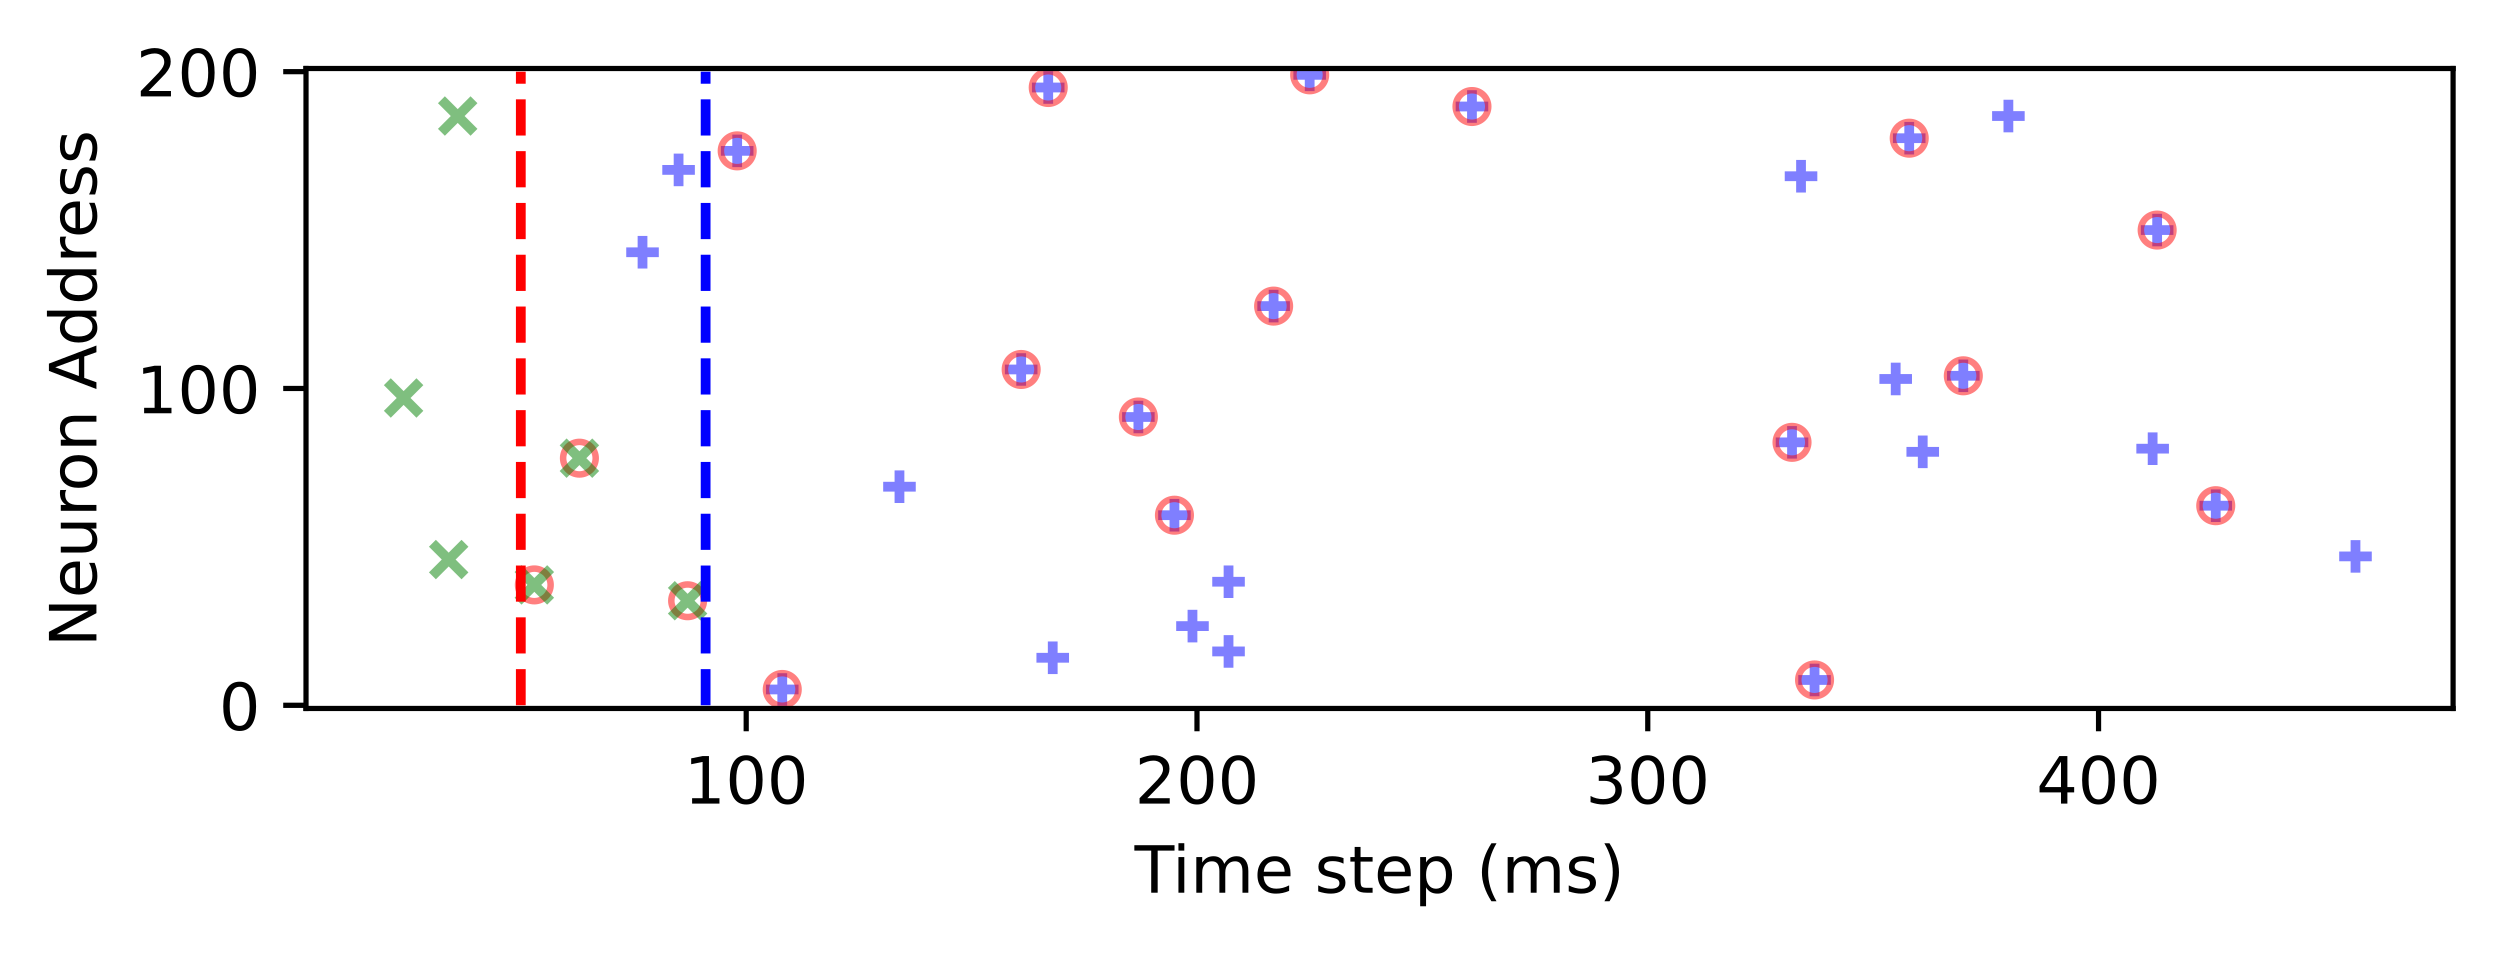
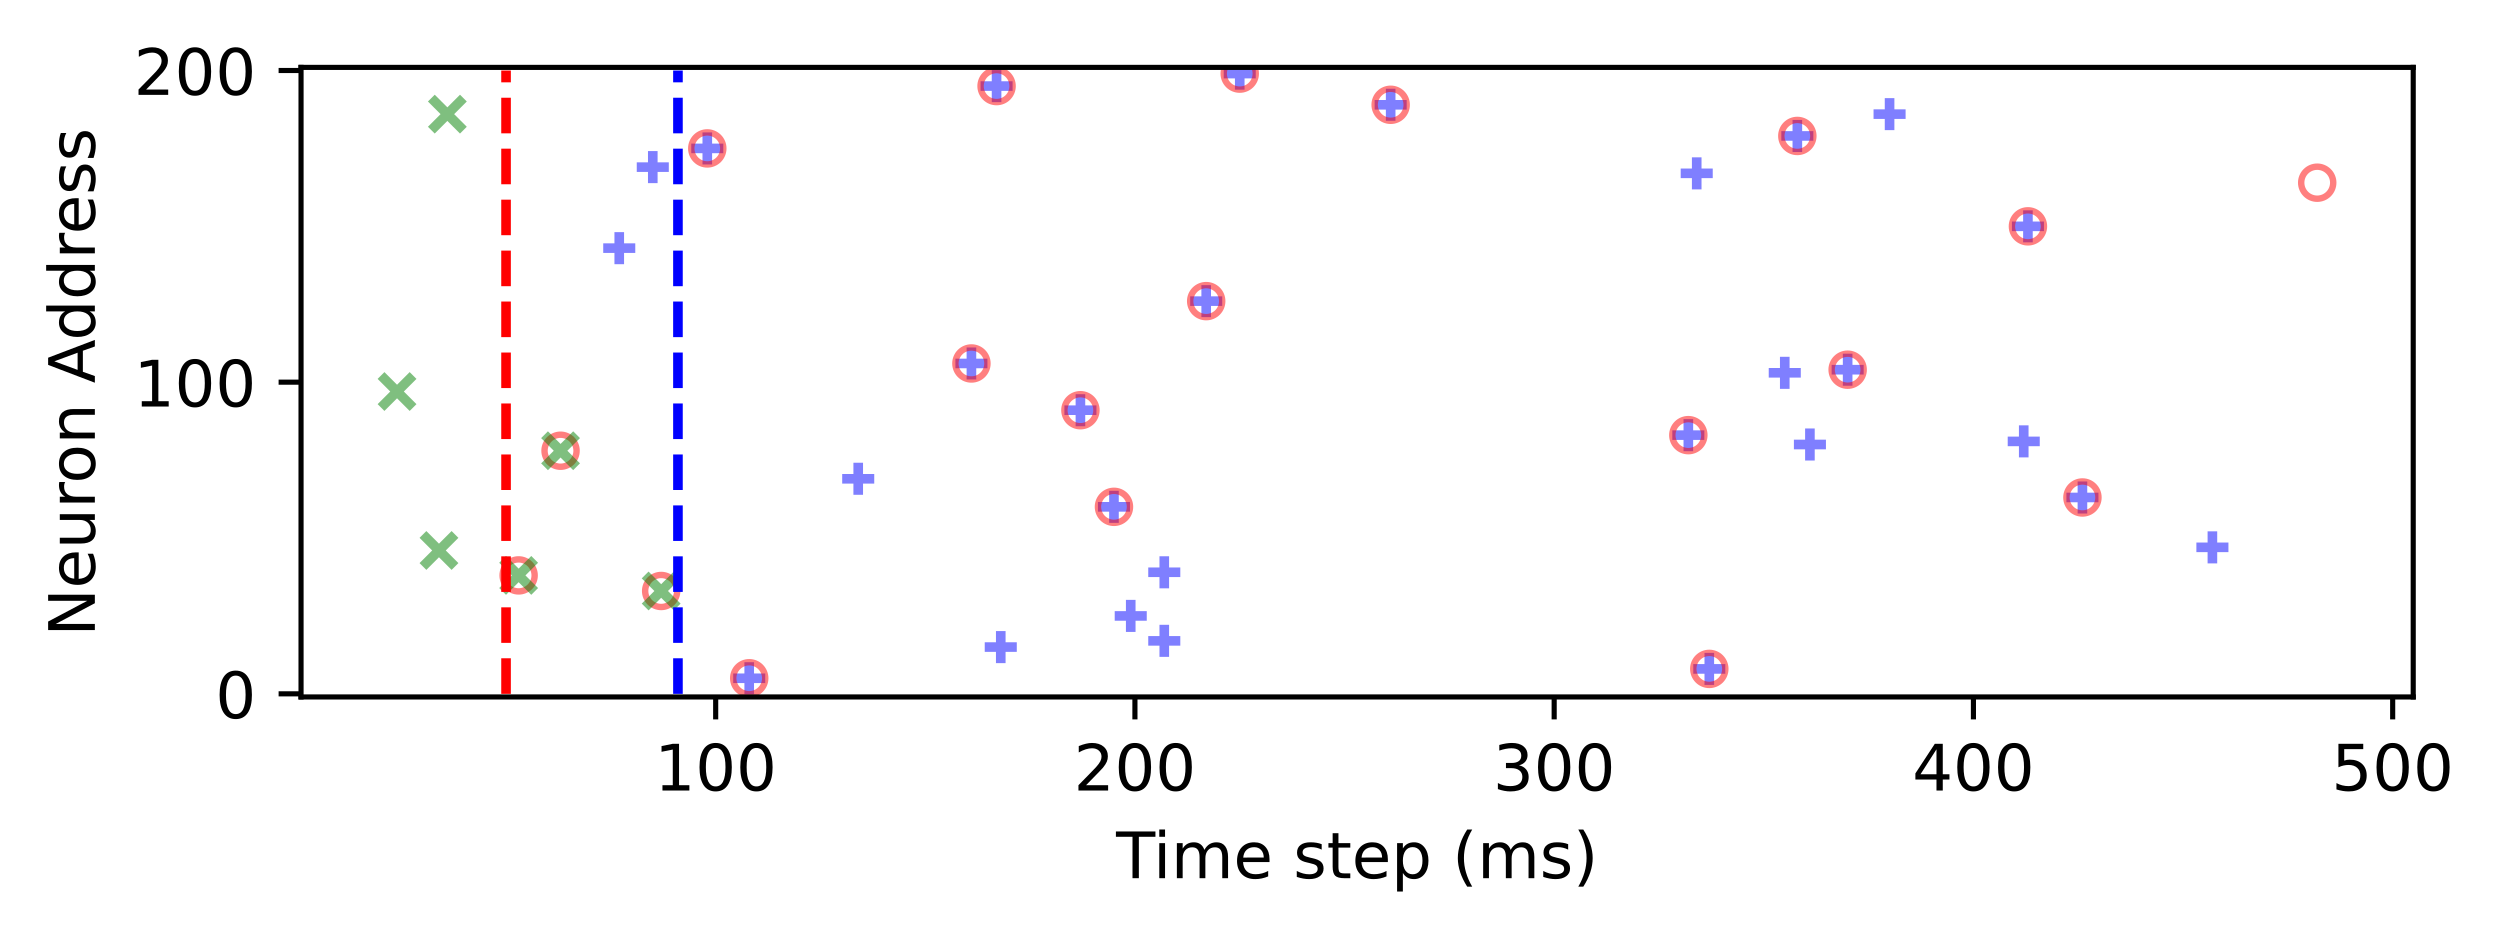
- <svg xmlns="http://www.w3.org/2000/svg" xmlns:xlink="http://www.w3.org/1999/xlink" width="383.693pt" height="146.29pt" viewBox="0 0 383.693 146.29" version="1.1">
+ <svg xmlns="http://www.w3.org/2000/svg" xmlns:xlink="http://www.w3.org/1999/xlink" width="390.032pt" height="146.29pt" viewBox="0 0 390.032 146.29" version="1.1">
  <defs>
    <style type="text/css">*{stroke-linejoin: round; stroke-linecap: butt}</style>
  </defs>
  <g id="figure_1">
    <g id="patch_1">
-       <path d="M 0 146.29  L 383.693 146.29  L 383.693 0  L 0 0  L 0 146.29  z " style="fill: none" />
+       <path d="M 0 146.29  L 390.032 146.29  L 390.032 0  L 0 0  L 0 146.29  z " style="fill: none" />
    </g>
    <g id="axes_1">
      <g id="patch_2">
        <path d="M 46.966 108.733  L 376.493 108.733  L 376.493 10.513  L 46.966 10.513  L 46.966 108.733  z " style="fill: none" />
      </g>
      <g id="PathCollection_1">
        <defs>
-           <path id="m34b62038bd" d="M -2.5 0  L 2.5 0  M 0 2.5  L 0 -2.5  " style="stroke: #0000ff; stroke-opacity: 0.5; stroke-width: 1.5" />
+           <path id="mdd793f784d" d="M -2.5 0  L 2.5 0  M 0 2.5  L 0 -2.5  " style="stroke: #0000ff; stroke-opacity: 0.5; stroke-width: 1.5" />
        </defs>
-         <g clip-path="url(#p86504b65fc)">
-           <use xlink:href="#m34b62038bd" x="98.612" y="38.715" style="fill: #0000ff; fill-opacity: 0.5; stroke: #0000ff; stroke-opacity: 0.5; stroke-width: 1.5" />
-           <use xlink:href="#m34b62038bd" x="104.147" y="26.073" style="fill: #0000ff; fill-opacity: 0.5; stroke: #0000ff; stroke-opacity: 0.5; stroke-width: 1.5" />
-           <use xlink:href="#m34b62038bd" x="113.141" y="23.155" style="fill: #0000ff; fill-opacity: 0.5; stroke: #0000ff; stroke-opacity: 0.5; stroke-width: 1.5" />
-           <use xlink:href="#m34b62038bd" x="120.059" y="105.816" style="fill: #0000ff; fill-opacity: 0.5; stroke: #0000ff; stroke-opacity: 0.5; stroke-width: 1.5" />
-           <use xlink:href="#m34b62038bd" x="138.048" y="74.697" style="fill: #0000ff; fill-opacity: 0.5; stroke: #0000ff; stroke-opacity: 0.5; stroke-width: 1.5" />
-           <use xlink:href="#m34b62038bd" x="156.727" y="56.706" style="fill: #0000ff; fill-opacity: 0.5; stroke: #0000ff; stroke-opacity: 0.5; stroke-width: 1.5" />
-           <use xlink:href="#m34b62038bd" x="160.879" y="13.43" style="fill: #0000ff; fill-opacity: 0.5; stroke: #0000ff; stroke-opacity: 0.5; stroke-width: 1.5" />
-           <use xlink:href="#m34b62038bd" x="161.57" y="100.954" style="fill: #0000ff; fill-opacity: 0.5; stroke: #0000ff; stroke-opacity: 0.5; stroke-width: 1.5" />
-           <use xlink:href="#m34b62038bd" x="174.715" y="63.999" style="fill: #0000ff; fill-opacity: 0.5; stroke: #0000ff; stroke-opacity: 0.5; stroke-width: 1.5" />
-           <use xlink:href="#m34b62038bd" x="180.25" y="79.073" style="fill: #0000ff; fill-opacity: 0.5; stroke: #0000ff; stroke-opacity: 0.5; stroke-width: 1.5" />
-           <use xlink:href="#m34b62038bd" x="183.018" y="96.091" style="fill: #0000ff; fill-opacity: 0.5; stroke: #0000ff; stroke-opacity: 0.5; stroke-width: 1.5" />
-           <use xlink:href="#m34b62038bd" x="188.552" y="99.981" style="fill: #0000ff; fill-opacity: 0.5; stroke: #0000ff; stroke-opacity: 0.5; stroke-width: 1.5" />
-           <use xlink:href="#m34b62038bd" x="188.552" y="89.284" style="fill: #0000ff; fill-opacity: 0.5; stroke: #0000ff; stroke-opacity: 0.5; stroke-width: 1.5" />
-           <use xlink:href="#m34b62038bd" x="195.471" y="46.981" style="fill: #0000ff; fill-opacity: 0.5; stroke: #0000ff; stroke-opacity: 0.5; stroke-width: 1.5" />
-           <use xlink:href="#m34b62038bd" x="201.006" y="11.485" style="fill: #0000ff; fill-opacity: 0.5; stroke: #0000ff; stroke-opacity: 0.5; stroke-width: 1.5" />
-           <use xlink:href="#m34b62038bd" x="225.912" y="16.348" style="fill: #0000ff; fill-opacity: 0.5; stroke: #0000ff; stroke-opacity: 0.5; stroke-width: 1.5" />
-           <use xlink:href="#m34b62038bd" x="275.034" y="67.889" style="fill: #0000ff; fill-opacity: 0.5; stroke: #0000ff; stroke-opacity: 0.5; stroke-width: 1.5" />
-           <use xlink:href="#m34b62038bd" x="276.417" y="27.045" style="fill: #0000ff; fill-opacity: 0.5; stroke: #0000ff; stroke-opacity: 0.5; stroke-width: 1.5" />
-           <use xlink:href="#m34b62038bd" x="278.493" y="104.357" style="fill: #0000ff; fill-opacity: 0.5; stroke: #0000ff; stroke-opacity: 0.5; stroke-width: 1.5" />
-           <use xlink:href="#m34b62038bd" x="290.946" y="58.164" style="fill: #0000ff; fill-opacity: 0.5; stroke: #0000ff; stroke-opacity: 0.5; stroke-width: 1.5" />
-           <use xlink:href="#m34b62038bd" x="293.022" y="21.21" style="fill: #0000ff; fill-opacity: 0.5; stroke: #0000ff; stroke-opacity: 0.5; stroke-width: 1.5" />
-           <use xlink:href="#m34b62038bd" x="295.097" y="69.348" style="fill: #0000ff; fill-opacity: 0.5; stroke: #0000ff; stroke-opacity: 0.5; stroke-width: 1.5" />
-           <use xlink:href="#m34b62038bd" x="301.324" y="57.678" style="fill: #0000ff; fill-opacity: 0.5; stroke: #0000ff; stroke-opacity: 0.5; stroke-width: 1.5" />
-           <use xlink:href="#m34b62038bd" x="308.242" y="17.807" style="fill: #0000ff; fill-opacity: 0.5; stroke: #0000ff; stroke-opacity: 0.5; stroke-width: 1.5" />
-           <use xlink:href="#m34b62038bd" x="330.381" y="68.862" style="fill: #0000ff; fill-opacity: 0.5; stroke: #0000ff; stroke-opacity: 0.5; stroke-width: 1.5" />
-           <use xlink:href="#m34b62038bd" x="331.073" y="35.311" style="fill: #0000ff; fill-opacity: 0.5; stroke: #0000ff; stroke-opacity: 0.5; stroke-width: 1.5" />
-           <use xlink:href="#m34b62038bd" x="340.067" y="77.614" style="fill: #0000ff; fill-opacity: 0.5; stroke: #0000ff; stroke-opacity: 0.5; stroke-width: 1.5" />
-           <use xlink:href="#m34b62038bd" x="361.515" y="85.394" style="fill: #0000ff; fill-opacity: 0.5; stroke: #0000ff; stroke-opacity: 0.5; stroke-width: 1.5" />
+         <g clip-path="url(#pea5fda3042)">
+           <use xlink:href="#mdd793f784d" x="96.611" y="38.715" style="fill: #0000ff; fill-opacity: 0.5; stroke: #0000ff; stroke-opacity: 0.5; stroke-width: 1.5" />
+           <use xlink:href="#mdd793f784d" x="101.843" y="26.073" style="fill: #0000ff; fill-opacity: 0.5; stroke: #0000ff; stroke-opacity: 0.5; stroke-width: 1.5" />
+           <use xlink:href="#mdd793f784d" x="110.346" y="23.155" style="fill: #0000ff; fill-opacity: 0.5; stroke: #0000ff; stroke-opacity: 0.5; stroke-width: 1.5" />
+           <use xlink:href="#mdd793f784d" x="116.887" y="105.816" style="fill: #0000ff; fill-opacity: 0.5; stroke: #0000ff; stroke-opacity: 0.5; stroke-width: 1.5" />
+           <use xlink:href="#mdd793f784d" x="133.893" y="74.697" style="fill: #0000ff; fill-opacity: 0.5; stroke: #0000ff; stroke-opacity: 0.5; stroke-width: 1.5" />
+           <use xlink:href="#mdd793f784d" x="151.554" y="56.706" style="fill: #0000ff; fill-opacity: 0.5; stroke: #0000ff; stroke-opacity: 0.5; stroke-width: 1.5" />
+           <use xlink:href="#mdd793f784d" x="155.478" y="13.43" style="fill: #0000ff; fill-opacity: 0.5; stroke: #0000ff; stroke-opacity: 0.5; stroke-width: 1.5" />
+           <use xlink:href="#mdd793f784d" x="156.132" y="100.954" style="fill: #0000ff; fill-opacity: 0.5; stroke: #0000ff; stroke-opacity: 0.5; stroke-width: 1.5" />
+           <use xlink:href="#mdd793f784d" x="168.56" y="63.999" style="fill: #0000ff; fill-opacity: 0.5; stroke: #0000ff; stroke-opacity: 0.5; stroke-width: 1.5" />
+           <use xlink:href="#mdd793f784d" x="173.793" y="79.073" style="fill: #0000ff; fill-opacity: 0.5; stroke: #0000ff; stroke-opacity: 0.5; stroke-width: 1.5" />
+           <use xlink:href="#mdd793f784d" x="176.409" y="96.091" style="fill: #0000ff; fill-opacity: 0.5; stroke: #0000ff; stroke-opacity: 0.5; stroke-width: 1.5" />
+           <use xlink:href="#mdd793f784d" x="181.642" y="99.981" style="fill: #0000ff; fill-opacity: 0.5; stroke: #0000ff; stroke-opacity: 0.5; stroke-width: 1.5" />
+           <use xlink:href="#mdd793f784d" x="181.642" y="89.284" style="fill: #0000ff; fill-opacity: 0.5; stroke: #0000ff; stroke-opacity: 0.5; stroke-width: 1.5" />
+           <use xlink:href="#mdd793f784d" x="188.182" y="46.981" style="fill: #0000ff; fill-opacity: 0.5; stroke: #0000ff; stroke-opacity: 0.5; stroke-width: 1.5" />
+           <use xlink:href="#mdd793f784d" x="193.415" y="11.485" style="fill: #0000ff; fill-opacity: 0.5; stroke: #0000ff; stroke-opacity: 0.5; stroke-width: 1.5" />
+           <use xlink:href="#mdd793f784d" x="216.962" y="16.348" style="fill: #0000ff; fill-opacity: 0.5; stroke: #0000ff; stroke-opacity: 0.5; stroke-width: 1.5" />
+           <use xlink:href="#mdd793f784d" x="263.402" y="67.889" style="fill: #0000ff; fill-opacity: 0.5; stroke: #0000ff; stroke-opacity: 0.5; stroke-width: 1.5" />
+           <use xlink:href="#mdd793f784d" x="264.71" y="27.045" style="fill: #0000ff; fill-opacity: 0.5; stroke: #0000ff; stroke-opacity: 0.5; stroke-width: 1.5" />
+           <use xlink:href="#mdd793f784d" x="266.672" y="104.357" style="fill: #0000ff; fill-opacity: 0.5; stroke: #0000ff; stroke-opacity: 0.5; stroke-width: 1.5" />
+           <use xlink:href="#mdd793f784d" x="278.446" y="58.164" style="fill: #0000ff; fill-opacity: 0.5; stroke: #0000ff; stroke-opacity: 0.5; stroke-width: 1.5" />
+           <use xlink:href="#mdd793f784d" x="280.408" y="21.21" style="fill: #0000ff; fill-opacity: 0.5; stroke: #0000ff; stroke-opacity: 0.5; stroke-width: 1.5" />
+           <use xlink:href="#mdd793f784d" x="282.37" y="69.348" style="fill: #0000ff; fill-opacity: 0.5; stroke: #0000ff; stroke-opacity: 0.5; stroke-width: 1.5" />
+           <use xlink:href="#mdd793f784d" x="288.257" y="57.678" style="fill: #0000ff; fill-opacity: 0.5; stroke: #0000ff; stroke-opacity: 0.5; stroke-width: 1.5" />
+           <use xlink:href="#mdd793f784d" x="294.798" y="17.807" style="fill: #0000ff; fill-opacity: 0.5; stroke: #0000ff; stroke-opacity: 0.5; stroke-width: 1.5" />
+           <use xlink:href="#mdd793f784d" x="315.729" y="68.862" style="fill: #0000ff; fill-opacity: 0.5; stroke: #0000ff; stroke-opacity: 0.5; stroke-width: 1.5" />
+           <use xlink:href="#mdd793f784d" x="316.383" y="35.311" style="fill: #0000ff; fill-opacity: 0.5; stroke: #0000ff; stroke-opacity: 0.5; stroke-width: 1.5" />
+           <use xlink:href="#mdd793f784d" x="324.886" y="77.614" style="fill: #0000ff; fill-opacity: 0.5; stroke: #0000ff; stroke-opacity: 0.5; stroke-width: 1.5" />
+           <use xlink:href="#mdd793f784d" x="345.163" y="85.394" style="fill: #0000ff; fill-opacity: 0.5; stroke: #0000ff; stroke-opacity: 0.5; stroke-width: 1.5" />
        </g>
      </g>
      <g id="PathCollection_2">
        <defs>
-           <path id="C0_0_2225f3f997" d="M 0 2.5  C 0.663 2.5 1.299 2.237 1.768 1.768  C 2.237 1.299 2.5 0.663 2.5 -0  C 2.5 -0.663 2.237 -1.299 1.768 -1.768  C 1.299 -2.237 0.663 -2.5 0 -2.5  C -0.663 -2.5 -1.299 -2.237 -1.768 -1.768  C -2.237 -1.299 -2.5 -0.663 -2.5 0  C -2.5 0.663 -2.237 1.299 -1.768 1.768  C -1.299 2.237 -0.663 2.5 0 2.5  z " />
+           <path id="C0_0_74c6a31762" d="M 0 2.5  C 0.663 2.5 1.299 2.237 1.768 1.768  C 2.237 1.299 2.5 0.663 2.5 -0  C 2.5 -0.663 2.237 -1.299 1.768 -1.768  C 1.299 -2.237 0.663 -2.5 0 -2.5  C -0.663 -2.5 -1.299 -2.237 -1.768 -1.768  C -2.237 -1.299 -2.5 -0.663 -2.5 0  C -2.5 0.663 -2.237 1.299 -1.768 1.768  C -1.299 2.237 -0.663 2.5 0 2.5  z " />
        </defs>
-         <g clip-path="url(#p86504b65fc)">
-           <use xlink:href="#C0_0_2225f3f997" x="82.008" y="89.77" style="fill: none; stroke: #ff0000; stroke-opacity: 0.5" />
-         </g>
-         <g clip-path="url(#p86504b65fc)">
-           <use xlink:href="#C0_0_2225f3f997" x="88.926" y="70.32" style="fill: none; stroke: #ff0000; stroke-opacity: 0.5" />
-         </g>
-         <g clip-path="url(#p86504b65fc)">
-           <use xlink:href="#C0_0_2225f3f997" x="105.531" y="92.201" style="fill: none; stroke: #ff0000; stroke-opacity: 0.5" />
-         </g>
-         <g clip-path="url(#p86504b65fc)">
-           <use xlink:href="#C0_0_2225f3f997" x="113.141" y="23.155" style="fill: none; stroke: #ff0000; stroke-opacity: 0.5" />
-         </g>
-         <g clip-path="url(#p86504b65fc)">
-           <use xlink:href="#C0_0_2225f3f997" x="120.059" y="105.816" style="fill: none; stroke: #ff0000; stroke-opacity: 0.5" />
-         </g>
-         <g clip-path="url(#p86504b65fc)">
-           <use xlink:href="#C0_0_2225f3f997" x="156.727" y="56.706" style="fill: none; stroke: #ff0000; stroke-opacity: 0.5" />
-         </g>
-         <g clip-path="url(#p86504b65fc)">
-           <use xlink:href="#C0_0_2225f3f997" x="160.879" y="13.43" style="fill: none; stroke: #ff0000; stroke-opacity: 0.5" />
-         </g>
-         <g clip-path="url(#p86504b65fc)">
-           <use xlink:href="#C0_0_2225f3f997" x="174.715" y="63.999" style="fill: none; stroke: #ff0000; stroke-opacity: 0.5" />
-         </g>
-         <g clip-path="url(#p86504b65fc)">
-           <use xlink:href="#C0_0_2225f3f997" x="180.25" y="79.073" style="fill: none; stroke: #ff0000; stroke-opacity: 0.5" />
-         </g>
-         <g clip-path="url(#p86504b65fc)">
-           <use xlink:href="#C0_0_2225f3f997" x="195.471" y="46.981" style="fill: none; stroke: #ff0000; stroke-opacity: 0.5" />
-         </g>
-         <g clip-path="url(#p86504b65fc)">
-           <use xlink:href="#C0_0_2225f3f997" x="201.006" y="11.485" style="fill: none; stroke: #ff0000; stroke-opacity: 0.5" />
-         </g>
-         <g clip-path="url(#p86504b65fc)">
-           <use xlink:href="#C0_0_2225f3f997" x="225.912" y="16.348" style="fill: none; stroke: #ff0000; stroke-opacity: 0.5" />
-         </g>
-         <g clip-path="url(#p86504b65fc)">
-           <use xlink:href="#C0_0_2225f3f997" x="275.034" y="67.889" style="fill: none; stroke: #ff0000; stroke-opacity: 0.5" />
-         </g>
-         <g clip-path="url(#p86504b65fc)">
-           <use xlink:href="#C0_0_2225f3f997" x="278.493" y="104.357" style="fill: none; stroke: #ff0000; stroke-opacity: 0.5" />
-         </g>
-         <g clip-path="url(#p86504b65fc)">
-           <use xlink:href="#C0_0_2225f3f997" x="293.022" y="21.21" style="fill: none; stroke: #ff0000; stroke-opacity: 0.5" />
-         </g>
-         <g clip-path="url(#p86504b65fc)">
-           <use xlink:href="#C0_0_2225f3f997" x="301.324" y="57.678" style="fill: none; stroke: #ff0000; stroke-opacity: 0.5" />
-         </g>
-         <g clip-path="url(#p86504b65fc)">
-           <use xlink:href="#C0_0_2225f3f997" x="331.073" y="35.311" style="fill: none; stroke: #ff0000; stroke-opacity: 0.5" />
-         </g>
-         <g clip-path="url(#p86504b65fc)">
-           <use xlink:href="#C0_0_2225f3f997" x="340.067" y="77.614" style="fill: none; stroke: #ff0000; stroke-opacity: 0.5" />
+         <g clip-path="url(#pea5fda3042)">
+           <use xlink:href="#C0_0_74c6a31762" x="80.913" y="89.77" style="fill: none; stroke: #ff0000; stroke-opacity: 0.5" />
+         </g>
+         <g clip-path="url(#pea5fda3042)">
+           <use xlink:href="#C0_0_74c6a31762" x="87.453" y="70.32" style="fill: none; stroke: #ff0000; stroke-opacity: 0.5" />
+         </g>
+         <g clip-path="url(#pea5fda3042)">
+           <use xlink:href="#C0_0_74c6a31762" x="103.151" y="92.201" style="fill: none; stroke: #ff0000; stroke-opacity: 0.5" />
+         </g>
+         <g clip-path="url(#pea5fda3042)">
+           <use xlink:href="#C0_0_74c6a31762" x="110.346" y="23.155" style="fill: none; stroke: #ff0000; stroke-opacity: 0.5" />
+         </g>
+         <g clip-path="url(#pea5fda3042)">
+           <use xlink:href="#C0_0_74c6a31762" x="116.887" y="105.816" style="fill: none; stroke: #ff0000; stroke-opacity: 0.5" />
+         </g>
+         <g clip-path="url(#pea5fda3042)">
+           <use xlink:href="#C0_0_74c6a31762" x="151.554" y="56.706" style="fill: none; stroke: #ff0000; stroke-opacity: 0.5" />
+         </g>
+         <g clip-path="url(#pea5fda3042)">
+           <use xlink:href="#C0_0_74c6a31762" x="155.478" y="13.43" style="fill: none; stroke: #ff0000; stroke-opacity: 0.5" />
+         </g>
+         <g clip-path="url(#pea5fda3042)">
+           <use xlink:href="#C0_0_74c6a31762" x="168.56" y="63.999" style="fill: none; stroke: #ff0000; stroke-opacity: 0.5" />
+         </g>
+         <g clip-path="url(#pea5fda3042)">
+           <use xlink:href="#C0_0_74c6a31762" x="173.793" y="79.073" style="fill: none; stroke: #ff0000; stroke-opacity: 0.5" />
+         </g>
+         <g clip-path="url(#pea5fda3042)">
+           <use xlink:href="#C0_0_74c6a31762" x="188.182" y="46.981" style="fill: none; stroke: #ff0000; stroke-opacity: 0.5" />
+         </g>
+         <g clip-path="url(#pea5fda3042)">
+           <use xlink:href="#C0_0_74c6a31762" x="193.415" y="11.485" style="fill: none; stroke: #ff0000; stroke-opacity: 0.5" />
+         </g>
+         <g clip-path="url(#pea5fda3042)">
+           <use xlink:href="#C0_0_74c6a31762" x="216.962" y="16.348" style="fill: none; stroke: #ff0000; stroke-opacity: 0.5" />
+         </g>
+         <g clip-path="url(#pea5fda3042)">
+           <use xlink:href="#C0_0_74c6a31762" x="263.402" y="67.889" style="fill: none; stroke: #ff0000; stroke-opacity: 0.5" />
+         </g>
+         <g clip-path="url(#pea5fda3042)">
+           <use xlink:href="#C0_0_74c6a31762" x="266.672" y="104.357" style="fill: none; stroke: #ff0000; stroke-opacity: 0.5" />
+         </g>
+         <g clip-path="url(#pea5fda3042)">
+           <use xlink:href="#C0_0_74c6a31762" x="280.408" y="21.21" style="fill: none; stroke: #ff0000; stroke-opacity: 0.5" />
+         </g>
+         <g clip-path="url(#pea5fda3042)">
+           <use xlink:href="#C0_0_74c6a31762" x="288.257" y="57.678" style="fill: none; stroke: #ff0000; stroke-opacity: 0.5" />
+         </g>
+         <g clip-path="url(#pea5fda3042)">
+           <use xlink:href="#C0_0_74c6a31762" x="316.383" y="35.311" style="fill: none; stroke: #ff0000; stroke-opacity: 0.5" />
+         </g>
+         <g clip-path="url(#pea5fda3042)">
+           <use xlink:href="#C0_0_74c6a31762" x="324.886" y="77.614" style="fill: none; stroke: #ff0000; stroke-opacity: 0.5" />
+         </g>
+         <g clip-path="url(#pea5fda3042)">
+           <use xlink:href="#C0_0_74c6a31762" x="361.515" y="28.504" style="fill: none; stroke: #ff0000; stroke-opacity: 0.5" />
        </g>
      </g>
      <g id="PathCollection_3">
        <defs>
-           <path id="mf768f91a1a" d="M -2.5 2.5  L 2.5 -2.5  M -2.5 -2.5  L 2.5 2.5  " style="stroke: #008000; stroke-opacity: 0.5; stroke-width: 1.5" />
+           <path id="m4bc3236879" d="M -2.5 2.5  L 2.5 -2.5  M -2.5 -2.5  L 2.5 2.5  " style="stroke: #008000; stroke-opacity: 0.5; stroke-width: 1.5" />
        </defs>
-         <g clip-path="url(#p86504b65fc)">
-           <use xlink:href="#mf768f91a1a" x="61.944" y="61.082" style="fill: #008000; fill-opacity: 0.5; stroke: #008000; stroke-opacity: 0.5; stroke-width: 1.5" />
-           <use xlink:href="#mf768f91a1a" x="68.863" y="85.88" style="fill: #008000; fill-opacity: 0.5; stroke: #008000; stroke-opacity: 0.5; stroke-width: 1.5" />
-           <use xlink:href="#mf768f91a1a" x="70.246" y="17.807" style="fill: #008000; fill-opacity: 0.5; stroke: #008000; stroke-opacity: 0.5; stroke-width: 1.5" />
-           <use xlink:href="#mf768f91a1a" x="82.008" y="89.77" style="fill: #008000; fill-opacity: 0.5; stroke: #008000; stroke-opacity: 0.5; stroke-width: 1.5" />
-           <use xlink:href="#mf768f91a1a" x="88.926" y="70.32" style="fill: #008000; fill-opacity: 0.5; stroke: #008000; stroke-opacity: 0.5; stroke-width: 1.5" />
-           <use xlink:href="#mf768f91a1a" x="105.531" y="92.201" style="fill: #008000; fill-opacity: 0.5; stroke: #008000; stroke-opacity: 0.5; stroke-width: 1.5" />
+         <g clip-path="url(#pea5fda3042)">
+           <use xlink:href="#m4bc3236879" x="61.944" y="61.082" style="fill: #008000; fill-opacity: 0.5; stroke: #008000; stroke-opacity: 0.5; stroke-width: 1.5" />
+           <use xlink:href="#m4bc3236879" x="68.485" y="85.88" style="fill: #008000; fill-opacity: 0.5; stroke: #008000; stroke-opacity: 0.5; stroke-width: 1.5" />
+           <use xlink:href="#m4bc3236879" x="69.793" y="17.807" style="fill: #008000; fill-opacity: 0.5; stroke: #008000; stroke-opacity: 0.5; stroke-width: 1.5" />
+           <use xlink:href="#m4bc3236879" x="80.913" y="89.77" style="fill: #008000; fill-opacity: 0.5; stroke: #008000; stroke-opacity: 0.5; stroke-width: 1.5" />
+           <use xlink:href="#m4bc3236879" x="87.453" y="70.32" style="fill: #008000; fill-opacity: 0.5; stroke: #008000; stroke-opacity: 0.5; stroke-width: 1.5" />
+           <use xlink:href="#m4bc3236879" x="103.151" y="92.201" style="fill: #008000; fill-opacity: 0.5; stroke: #008000; stroke-opacity: 0.5; stroke-width: 1.5" />
        </g>
      </g>
      <g id="matplotlib.axis_1">
        <g id="xtick_1">
          <g id="line2d_1">
            <defs>
-               <path id="mb9cc32af12" d="M 0 0  L 0 3.5  " style="stroke: #000000; stroke-width: 0.8" />
+               <path id="m245215028c" d="M 0 0  L 0 3.5  " style="stroke: #000000; stroke-width: 0.8" />
            </defs>
            <g>
-               <use xlink:href="#mb9cc32af12" x="114.525" y="108.733" style="stroke: #000000; stroke-width: 0.8" />
+               <use xlink:href="#m245215028c" x="111.655" y="108.733" style="stroke: #000000; stroke-width: 0.8" />
            </g>
          </g>
          <g id="text_1">
-             <g transform="translate(104.9809 123.3319) scale(0.1 -0.1)">
+             <g transform="translate(102.1108 123.3319) scale(0.1 -0.1)">
              <defs>
                <path id="DejaVuSans-31" d="M 794 531  L 1825 531  L 1825 4091  L 703 3866  L 703 4441  L 1819 4666  L 2450 4666  L 2450 531  L 3481 531  L 3481 0  L 794 0  L 794 531  z " transform="scale(0.015625)" />
                <path id="DejaVuSans-30" d="M 2034 4250  Q 1547 4250 1301 3770  Q 1056 3291 1056 2328  Q 1056 1369 1301 889  Q 1547 409 2034 409  Q 2525 409 2770 889  Q 3016 1369 3016 2328  Q 3016 3291 2770 3770  Q 2525 4250 2034 4250  z M 2034 4750  Q 2819 4750 3233 4129  Q 3647 3509 3647 2328  Q 3647 1150 3233 529  Q 2819 -91 2034 -91  Q 1250 -91 836 529  Q 422 1150 422 2328  Q 422 3509 836 4129  Q 1250 4750 2034 4750  z " transform="scale(0.015625)" />
              </defs>
              <use xlink:href="#DejaVuSans-31" />
              <use xlink:href="#DejaVuSans-30" transform="translate(63.62305 0)" />
              <use xlink:href="#DejaVuSans-30" transform="translate(127.2461 0)" />
            </g>
          </g>
        </g>
        <g id="xtick_2">
          <g id="line2d_2">
            <g>
-               <use xlink:href="#mb9cc32af12" x="183.71" y="108.733" style="stroke: #000000; stroke-width: 0.8" />
+               <use xlink:href="#m245215028c" x="177.063" y="108.733" style="stroke: #000000; stroke-width: 0.8" />
            </g>
          </g>
          <g id="text_2">
-             <g transform="translate(174.1658 123.3319) scale(0.1 -0.1)">
+             <g transform="translate(167.5192 123.3319) scale(0.1 -0.1)">
              <defs>
                <path id="DejaVuSans-32" d="M 1228 531  L 3431 531  L 3431 0  L 469 0  L 469 531  Q 828 903 1448 1529  Q 2069 2156 2228 2338  Q 2531 2678 2651 2914  Q 2772 3150 2772 3378  Q 2772 3750 2511 3984  Q 2250 4219 1831 4219  Q 1534 4219 1204 4116  Q 875 4013 500 3803  L 500 4441  Q 881 4594 1212 4672  Q 1544 4750 1819 4750  Q 2544 4750 2975 4387  Q 3406 4025 3406 3419  Q 3406 3131 3298 2873  Q 3191 2616 2906 2266  Q 2828 2175 2409 1742  Q 1991 1309 1228 531  z " transform="scale(0.015625)" />
              </defs>
              <use xlink:href="#DejaVuSans-32" />
              <use xlink:href="#DejaVuSans-30" transform="translate(63.62305 0)" />
              <use xlink:href="#DejaVuSans-30" transform="translate(127.2461 0)" />
            </g>
          </g>
        </g>
        <g id="xtick_3">
          <g id="line2d_3">
            <g>
-               <use xlink:href="#mb9cc32af12" x="252.894" y="108.733" style="stroke: #000000; stroke-width: 0.8" />
+               <use xlink:href="#m245215028c" x="242.471" y="108.733" style="stroke: #000000; stroke-width: 0.8" />
            </g>
          </g>
          <g id="text_3">
-             <g transform="translate(243.3507 123.3319) scale(0.1 -0.1)">
+             <g transform="translate(232.9276 123.3319) scale(0.1 -0.1)">
              <defs>
                <path id="DejaVuSans-33" d="M 2597 2516  Q 3050 2419 3304 2112  Q 3559 1806 3559 1356  Q 3559 666 3084 287  Q 2609 -91 1734 -91  Q 1441 -91 1130 -33  Q 819 25 488 141  L 488 750  Q 750 597 1062 519  Q 1375 441 1716 441  Q 2309 441 2620 675  Q 2931 909 2931 1356  Q 2931 1769 2642 2001  Q 2353 2234 1838 2234  L 1294 2234  L 1294 2753  L 1863 2753  Q 2328 2753 2575 2939  Q 2822 3125 2822 3475  Q 2822 3834 2567 4026  Q 2313 4219 1838 4219  Q 1578 4219 1281 4162  Q 984 4106 628 3988  L 628 4550  Q 988 4650 1302 4700  Q 1616 4750 1894 4750  Q 2613 4750 3031 4423  Q 3450 4097 3450 3541  Q 3450 3153 3228 2886  Q 3006 2619 2597 2516  z " transform="scale(0.015625)" />
              </defs>
              <use xlink:href="#DejaVuSans-33" />
              <use xlink:href="#DejaVuSans-30" transform="translate(63.62305 0)" />
              <use xlink:href="#DejaVuSans-30" transform="translate(127.2461 0)" />
            </g>
          </g>
        </g>
        <g id="xtick_4">
          <g id="line2d_4">
            <g>
-               <use xlink:href="#mb9cc32af12" x="322.079" y="108.733" style="stroke: #000000; stroke-width: 0.8" />
+               <use xlink:href="#m245215028c" x="307.88" y="108.733" style="stroke: #000000; stroke-width: 0.8" />
            </g>
          </g>
          <g id="text_4">
-             <g transform="translate(312.5355 123.3319) scale(0.1 -0.1)">
+             <g transform="translate(298.336 123.3319) scale(0.1 -0.1)">
              <defs>
                <path id="DejaVuSans-34" d="M 2419 4116  L 825 1625  L 2419 1625  L 2419 4116  z M 2253 4666  L 3047 4666  L 3047 1625  L 3713 1625  L 3713 1100  L 3047 1100  L 3047 0  L 2419 0  L 2419 1100  L 313 1100  L 313 1709  L 2253 4666  z " transform="scale(0.015625)" />
              </defs>
              <use xlink:href="#DejaVuSans-34" />
              <use xlink:href="#DejaVuSans-30" transform="translate(63.62305 0)" />
              <use xlink:href="#DejaVuSans-30" transform="translate(127.2461 0)" />
            </g>
          </g>
        </g>
-         <g id="text_5">
+         <g id="xtick_5">
+           <g id="line2d_5">
+             <g>
+               <use xlink:href="#m245215028c" x="373.288" y="108.733" style="stroke: #000000; stroke-width: 0.8" />
+             </g>
+           </g>
+           <g id="text_5">
+             <g transform="translate(363.7444 123.3319) scale(0.1 -0.1)">
+               <defs>
+                 <path id="DejaVuSans-35" d="M 691 4666  L 3169 4666  L 3169 4134  L 1269 4134  L 1269 2991  Q 1406 3038 1543 3061  Q 1681 3084 1819 3084  Q 2600 3084 3056 2656  Q 3513 2228 3513 1497  Q 3513 744 3044 326  Q 2575 -91 1722 -91  Q 1428 -91 1123 -41  Q 819 9 494 109  L 494 744  Q 775 591 1075 516  Q 1375 441 1709 441  Q 2250 441 2565 725  Q 2881 1009 2881 1497  Q 2881 1984 2565 2268  Q 2250 2553 1709 2553  Q 1456 2553 1204 2497  Q 953 2441 691 2322  L 691 4666  z " transform="scale(0.015625)" />
+               </defs>
+               <use xlink:href="#DejaVuSans-35" />
+               <use xlink:href="#DejaVuSans-30" transform="translate(63.62305 0)" />
+               <use xlink:href="#DejaVuSans-30" transform="translate(127.2461 0)" />
+             </g>
+           </g>
+         </g>
+         <g id="text_6">
          <g transform="translate(174.1255 137.01) scale(0.1 -0.1)">
            <defs>
              <path id="DejaVuSans-54" d="M -19 4666  L 3928 4666  L 3928 4134  L 2272 4134  L 2272 0  L 1638 0  L 1638 4134  L -19 4134  L -19 4666  z " transform="scale(0.015625)" />
              <path id="DejaVuSans-69" d="M 603 3500  L 1178 3500  L 1178 0  L 603 0  L 603 3500  z M 603 4863  L 1178 4863  L 1178 4134  L 603 4134  L 603 4863  z " transform="scale(0.015625)" />
              <path id="DejaVuSans-6d" d="M 3328 2828  Q 3544 3216 3844 3400  Q 4144 3584 4550 3584  Q 5097 3584 5394 3201  Q 5691 2819 5691 2113  L 5691 0  L 5113 0  L 5113 2094  Q 5113 2597 4934 2840  Q 4756 3084 4391 3084  Q 3944 3084 3684 2787  Q 3425 2491 3425 1978  L 3425 0  L 2847 0  L 2847 2094  Q 2847 2600 2669 2842  Q 2491 3084 2119 3084  Q 1678 3084 1418 2786  Q 1159 2488 1159 1978  L 1159 0  L 581 0  L 581 3500  L 1159 3500  L 1159 2956  Q 1356 3278 1631 3431  Q 1906 3584 2284 3584  Q 2666 3584 2933 3390  Q 3200 3197 3328 2828  z " transform="scale(0.015625)" />
              <path id="DejaVuSans-65" d="M 3597 1894  L 3597 1613  L 953 1613  Q 991 1019 1311 708  Q 1631 397 2203 397  Q 2534 397 2845 478  Q 3156 559 3463 722  L 3463 178  Q 3153 47 2828 -22  Q 2503 -91 2169 -91  Q 1331 -91 842 396  Q 353 884 353 1716  Q 353 2575 817 3079  Q 1281 3584 2069 3584  Q 2775 3584 3186 3129  Q 3597 2675 3597 1894  z M 3022 2063  Q 3016 2534 2758 2815  Q 2500 3097 2075 3097  Q 1594 3097 1305 2825  Q 1016 2553 972 2059  L 3022 2063  z " transform="scale(0.015625)" />
              <path id="DejaVuSans-20" transform="scale(0.015625)" />
              <path id="DejaVuSans-73" d="M 2834 3397  L 2834 2853  Q 2591 2978 2328 3040  Q 2066 3103 1784 3103  Q 1356 3103 1142 2972  Q 928 2841 928 2578  Q 928 2378 1081 2264  Q 1234 2150 1697 2047  L 1894 2003  Q 2506 1872 2764 1633  Q 3022 1394 3022 966  Q 3022 478 2636 193  Q 2250 -91 1575 -91  Q 1294 -91 989 -36  Q 684 19 347 128  L 347 722  Q 666 556 975 473  Q 1284 391 1588 391  Q 1994 391 2212 530  Q 2431 669 2431 922  Q 2431 1156 2273 1281  Q 2116 1406 1581 1522  L 1381 1569  Q 847 1681 609 1914  Q 372 2147 372 2553  Q 372 3047 722 3315  Q 1072 3584 1716 3584  Q 2034 3584 2315 3537  Q 2597 3491 2834 3397  z " transform="scale(0.015625)" />
              <path id="DejaVuSans-74" d="M 1172 4494  L 1172 3500  L 2356 3500  L 2356 3053  L 1172 3053  L 1172 1153  Q 1172 725 1289 603  Q 1406 481 1766 481  L 2356 481  L 2356 0  L 1766 0  Q 1100 0 847 248  Q 594 497 594 1153  L 594 3053  L 172 3053  L 172 3500  L 594 3500  L 594 4494  L 1172 4494  z " transform="scale(0.015625)" />
              <path id="DejaVuSans-70" d="M 1159 525  L 1159 -1331  L 581 -1331  L 581 3500  L 1159 3500  L 1159 2969  Q 1341 3281 1617 3432  Q 1894 3584 2278 3584  Q 2916 3584 3314 3078  Q 3713 2572 3713 1747  Q 3713 922 3314 415  Q 2916 -91 2278 -91  Q 1894 -91 1617 61  Q 1341 213 1159 525  z M 3116 1747  Q 3116 2381 2855 2742  Q 2594 3103 2138 3103  Q 1681 3103 1420 2742  Q 1159 2381 1159 1747  Q 1159 1113 1420 752  Q 1681 391 2138 391  Q 2594 391 2855 752  Q 3116 1113 3116 1747  z " transform="scale(0.015625)" />
              <path id="DejaVuSans-28" d="M 1984 4856  Q 1566 4138 1362 3434  Q 1159 2731 1159 2009  Q 1159 1288 1364 580  Q 1569 -128 1984 -844  L 1484 -844  Q 1016 -109 783 600  Q 550 1309 550 2009  Q 550 2706 781 3412  Q 1013 4119 1484 4856  L 1984 4856  z " transform="scale(0.015625)" />
              <path id="DejaVuSans-29" d="M 513 4856  L 1013 4856  Q 1481 4119 1714 3412  Q 1947 2706 1947 2009  Q 1947 1309 1714 600  Q 1481 -109 1013 -844  L 513 -844  Q 928 -128 1133 580  Q 1338 1288 1338 2009  Q 1338 2731 1133 3434  Q 928 4138 513 4856  z " transform="scale(0.015625)" />
            </defs>
            <use xlink:href="#DejaVuSans-54" />
            <use xlink:href="#DejaVuSans-69" transform="translate(57.95898 0)" />
            <use xlink:href="#DejaVuSans-6d" transform="translate(85.74219 0)" />
            <use xlink:href="#DejaVuSans-65" transform="translate(183.1543 0)" />
            <use xlink:href="#DejaVuSans-20" transform="translate(244.6777 0)" />
            <use xlink:href="#DejaVuSans-73" transform="translate(276.4648 0)" />
            <use xlink:href="#DejaVuSans-74" transform="translate(328.5645 0)" />
            <use xlink:href="#DejaVuSans-65" transform="translate(367.7734 0)" />
            <use xlink:href="#DejaVuSans-70" transform="translate(429.2969 0)" />
            <use xlink:href="#DejaVuSans-20" transform="translate(492.7734 0)" />
            <use xlink:href="#DejaVuSans-28" transform="translate(524.5605 0)" />
            <use xlink:href="#DejaVuSans-6d" transform="translate(563.5742 0)" />
            <use xlink:href="#DejaVuSans-73" transform="translate(660.9863 0)" />
            <use xlink:href="#DejaVuSans-29" transform="translate(713.0859 0)" />
          </g>
        </g>
      </g>
      <g id="matplotlib.axis_2">
        <g id="ytick_1">
-           <g id="line2d_5">
+           <g id="line2d_6">
            <defs>
-               <path id="m017728a35a" d="M 0 0  L -3.5 0  " style="stroke: #000000; stroke-width: 0.8" />
+               <path id="md875523e68" d="M 0 0  L -3.5 0  " style="stroke: #000000; stroke-width: 0.8" />
            </defs>
            <g>
-               <use xlink:href="#m017728a35a" x="46.966" y="108.247" style="stroke: #000000; stroke-width: 0.8" />
-             </g>
-           </g>
-           <g id="text_6">
+               <use xlink:href="#md875523e68" x="46.966" y="108.247" style="stroke: #000000; stroke-width: 0.8" />
+             </g>
+           </g>
+           <g id="text_7">
            <g transform="translate(33.60312 112.0464) scale(0.1 -0.1)">
              <use xlink:href="#DejaVuSans-30" />
            </g>
          </g>
        </g>
        <g id="ytick_2">
-           <g id="line2d_6">
-             <g>
-               <use xlink:href="#m017728a35a" x="46.966" y="59.623" style="stroke: #000000; stroke-width: 0.8" />
-             </g>
-           </g>
-           <g id="text_7">
+           <g id="line2d_7">
+             <g>
+               <use xlink:href="#md875523e68" x="46.966" y="59.623" style="stroke: #000000; stroke-width: 0.8" />
+             </g>
+           </g>
+           <g id="text_8">
            <g transform="translate(20.87813 63.42243) scale(0.1 -0.1)">
              <use xlink:href="#DejaVuSans-31" />
              <use xlink:href="#DejaVuSans-30" transform="translate(63.62305 0)" />
              <use xlink:href="#DejaVuSans-30" transform="translate(127.2461 0)" />
            </g>
          </g>
        </g>
        <g id="ytick_3">
-           <g id="line2d_7">
-             <g>
-               <use xlink:href="#m017728a35a" x="46.966" y="10.999" style="stroke: #000000; stroke-width: 0.8" />
-             </g>
-           </g>
-           <g id="text_8">
+           <g id="line2d_8">
+             <g>
+               <use xlink:href="#md875523e68" x="46.966" y="10.999" style="stroke: #000000; stroke-width: 0.8" />
+             </g>
+           </g>
+           <g id="text_9">
            <g transform="translate(20.87813 14.79844) scale(0.1 -0.1)">
              <use xlink:href="#DejaVuSans-32" />
              <use xlink:href="#DejaVuSans-30" transform="translate(63.62305 0)" />
              <use xlink:href="#DejaVuSans-30" transform="translate(127.2461 0)" />
            </g>
          </g>
        </g>
-         <g id="text_9">
+         <g id="text_10">
          <g transform="translate(14.79844 99.27947) rotate(-90) scale(0.1 -0.1)">
            <defs>
              <path id="DejaVuSans-4e" d="M 628 4666  L 1478 4666  L 3547 763  L 3547 4666  L 4159 4666  L 4159 0  L 3309 0  L 1241 3903  L 1241 0  L 628 0  L 628 4666  z " transform="scale(0.015625)" />
              <path id="DejaVuSans-75" d="M 544 1381  L 544 3500  L 1119 3500  L 1119 1403  Q 1119 906 1312 657  Q 1506 409 1894 409  Q 2359 409 2629 706  Q 2900 1003 2900 1516  L 2900 3500  L 3475 3500  L 3475 0  L 2900 0  L 2900 538  Q 2691 219 2414 64  Q 2138 -91 1772 -91  Q 1169 -91 856 284  Q 544 659 544 1381  z M 1991 3584  L 1991 3584  z " transform="scale(0.015625)" />
              <path id="DejaVuSans-72" d="M 2631 2963  Q 2534 3019 2420 3045  Q 2306 3072 2169 3072  Q 1681 3072 1420 2755  Q 1159 2438 1159 1844  L 1159 0  L 581 0  L 581 3500  L 1159 3500  L 1159 2956  Q 1341 3275 1631 3429  Q 1922 3584 2338 3584  Q 2397 3584 2469 3576  Q 2541 3569 2628 3553  L 2631 2963  z " transform="scale(0.015625)" />
              <path id="DejaVuSans-6f" d="M 1959 3097  Q 1497 3097 1228 2736  Q 959 2375 959 1747  Q 959 1119 1226 758  Q 1494 397 1959 397  Q 2419 397 2687 759  Q 2956 1122 2956 1747  Q 2956 2369 2687 2733  Q 2419 3097 1959 3097  z M 1959 3584  Q 2709 3584 3137 3096  Q 3566 2609 3566 1747  Q 3566 888 3137 398  Q 2709 -91 1959 -91  Q 1206 -91 779 398  Q 353 888 353 1747  Q 353 2609 779 3096  Q 1206 3584 1959 3584  z " transform="scale(0.015625)" />
              <path id="DejaVuSans-6e" d="M 3513 2113  L 3513 0  L 2938 0  L 2938 2094  Q 2938 2591 2744 2837  Q 2550 3084 2163 3084  Q 1697 3084 1428 2787  Q 1159 2491 1159 1978  L 1159 0  L 581 0  L 581 3500  L 1159 3500  L 1159 2956  Q 1366 3272 1645 3428  Q 1925 3584 2291 3584  Q 2894 3584 3203 3211  Q 3513 2838 3513 2113  z " transform="scale(0.015625)" />
              <path id="DejaVuSans-41" d="M 2188 4044  L 1331 1722  L 3047 1722  L 2188 4044  z M 1831 4666  L 2547 4666  L 4325 0  L 3669 0  L 3244 1197  L 1141 1197  L 716 0  L 50 0  L 1831 4666  z " transform="scale(0.015625)" />
              <path id="DejaVuSans-64" d="M 2906 2969  L 2906 4863  L 3481 4863  L 3481 0  L 2906 0  L 2906 525  Q 2725 213 2448 61  Q 2172 -91 1784 -91  Q 1150 -91 751 415  Q 353 922 353 1747  Q 353 2572 751 3078  Q 1150 3584 1784 3584  Q 2172 3584 2448 3432  Q 2725 3281 2906 2969  z M 947 1747  Q 947 1113 1208 752  Q 1469 391 1925 391  Q 2381 391 2643 752  Q 2906 1113 2906 1747  Q 2906 2381 2643 2742  Q 2381 3103 1925 3103  Q 1469 3103 1208 2742  Q 947 2381 947 1747  z " transform="scale(0.015625)" />
            </defs>
            <use xlink:href="#DejaVuSans-4e" />
            <use xlink:href="#DejaVuSans-65" transform="translate(74.80469 0)" />
            <use xlink:href="#DejaVuSans-75" transform="translate(136.3281 0)" />
            <use xlink:href="#DejaVuSans-72" transform="translate(199.707 0)" />
            <use xlink:href="#DejaVuSans-6f" transform="translate(238.5703 0)" />
            <use xlink:href="#DejaVuSans-6e" transform="translate(299.752 0)" />
            <use xlink:href="#DejaVuSans-20" transform="translate(363.1309 0)" />
            <use xlink:href="#DejaVuSans-41" transform="translate(394.918 0)" />
            <use xlink:href="#DejaVuSans-64" transform="translate(461.5762 0)" />
            <use xlink:href="#DejaVuSans-64" transform="translate(525.0527 0)" />
            <use xlink:href="#DejaVuSans-72" transform="translate(588.5293 0)" />
            <use xlink:href="#DejaVuSans-65" transform="translate(627.3926 0)" />
            <use xlink:href="#DejaVuSans-73" transform="translate(688.916 0)" />
            <use xlink:href="#DejaVuSans-73" transform="translate(741.0156 0)" />
          </g>
        </g>
      </g>
      <g id="LineCollection_1">
-         <path d="M 79.932 108.247  L 79.932 10.999  " clip-path="url(#p86504b65fc)" style="fill: none; stroke-dasharray: 5.55,2.4; stroke-dashoffset: 0; stroke: #ff0000; stroke-width: 1.5" />
+         <path d="M 78.95 108.247  L 78.95 10.999  " clip-path="url(#pea5fda3042)" style="fill: none; stroke-dasharray: 5.55,2.4; stroke-dashoffset: 0; stroke: #ff0000; stroke-width: 1.5" />
      </g>
      <g id="LineCollection_2">
-         <path d="M 108.298 108.247  L 108.298 10.999  " clip-path="url(#p86504b65fc)" style="fill: none; stroke-dasharray: 5.55,2.4; stroke-dashoffset: 0; stroke: #0000ff; stroke-width: 1.5" />
+         <path d="M 105.768 108.247  L 105.768 10.999  " clip-path="url(#pea5fda3042)" style="fill: none; stroke-dasharray: 5.55,2.4; stroke-dashoffset: 0; stroke: #0000ff; stroke-width: 1.5" />
      </g>
      <g id="patch_3">
        <path d="M 46.966 108.733  L 46.966 10.513  " style="fill: none; stroke: #000000; stroke-width: 0.8; stroke-linejoin: miter; stroke-linecap: square" />
      </g>
      <g id="patch_4">
        <path d="M 376.493 108.733  L 376.493 10.513  " style="fill: none; stroke: #000000; stroke-width: 0.8; stroke-linejoin: miter; stroke-linecap: square" />
      </g>
      <g id="patch_5">
        <path d="M 46.966 108.733  L 376.493 108.733  " style="fill: none; stroke: #000000; stroke-width: 0.8; stroke-linejoin: miter; stroke-linecap: square" />
      </g>
      <g id="patch_6">
        <path d="M 46.966 10.513  L 376.493 10.513  " style="fill: none; stroke: #000000; stroke-width: 0.8; stroke-linejoin: miter; stroke-linecap: square" />
      </g>
    </g>
  </g>
  <defs>
-     <clipPath id="p86504b65fc">
+     <clipPath id="pea5fda3042">
      <rect x="46.966" y="10.513" width="329.528" height="98.22" />
    </clipPath>
  </defs>
</svg>
